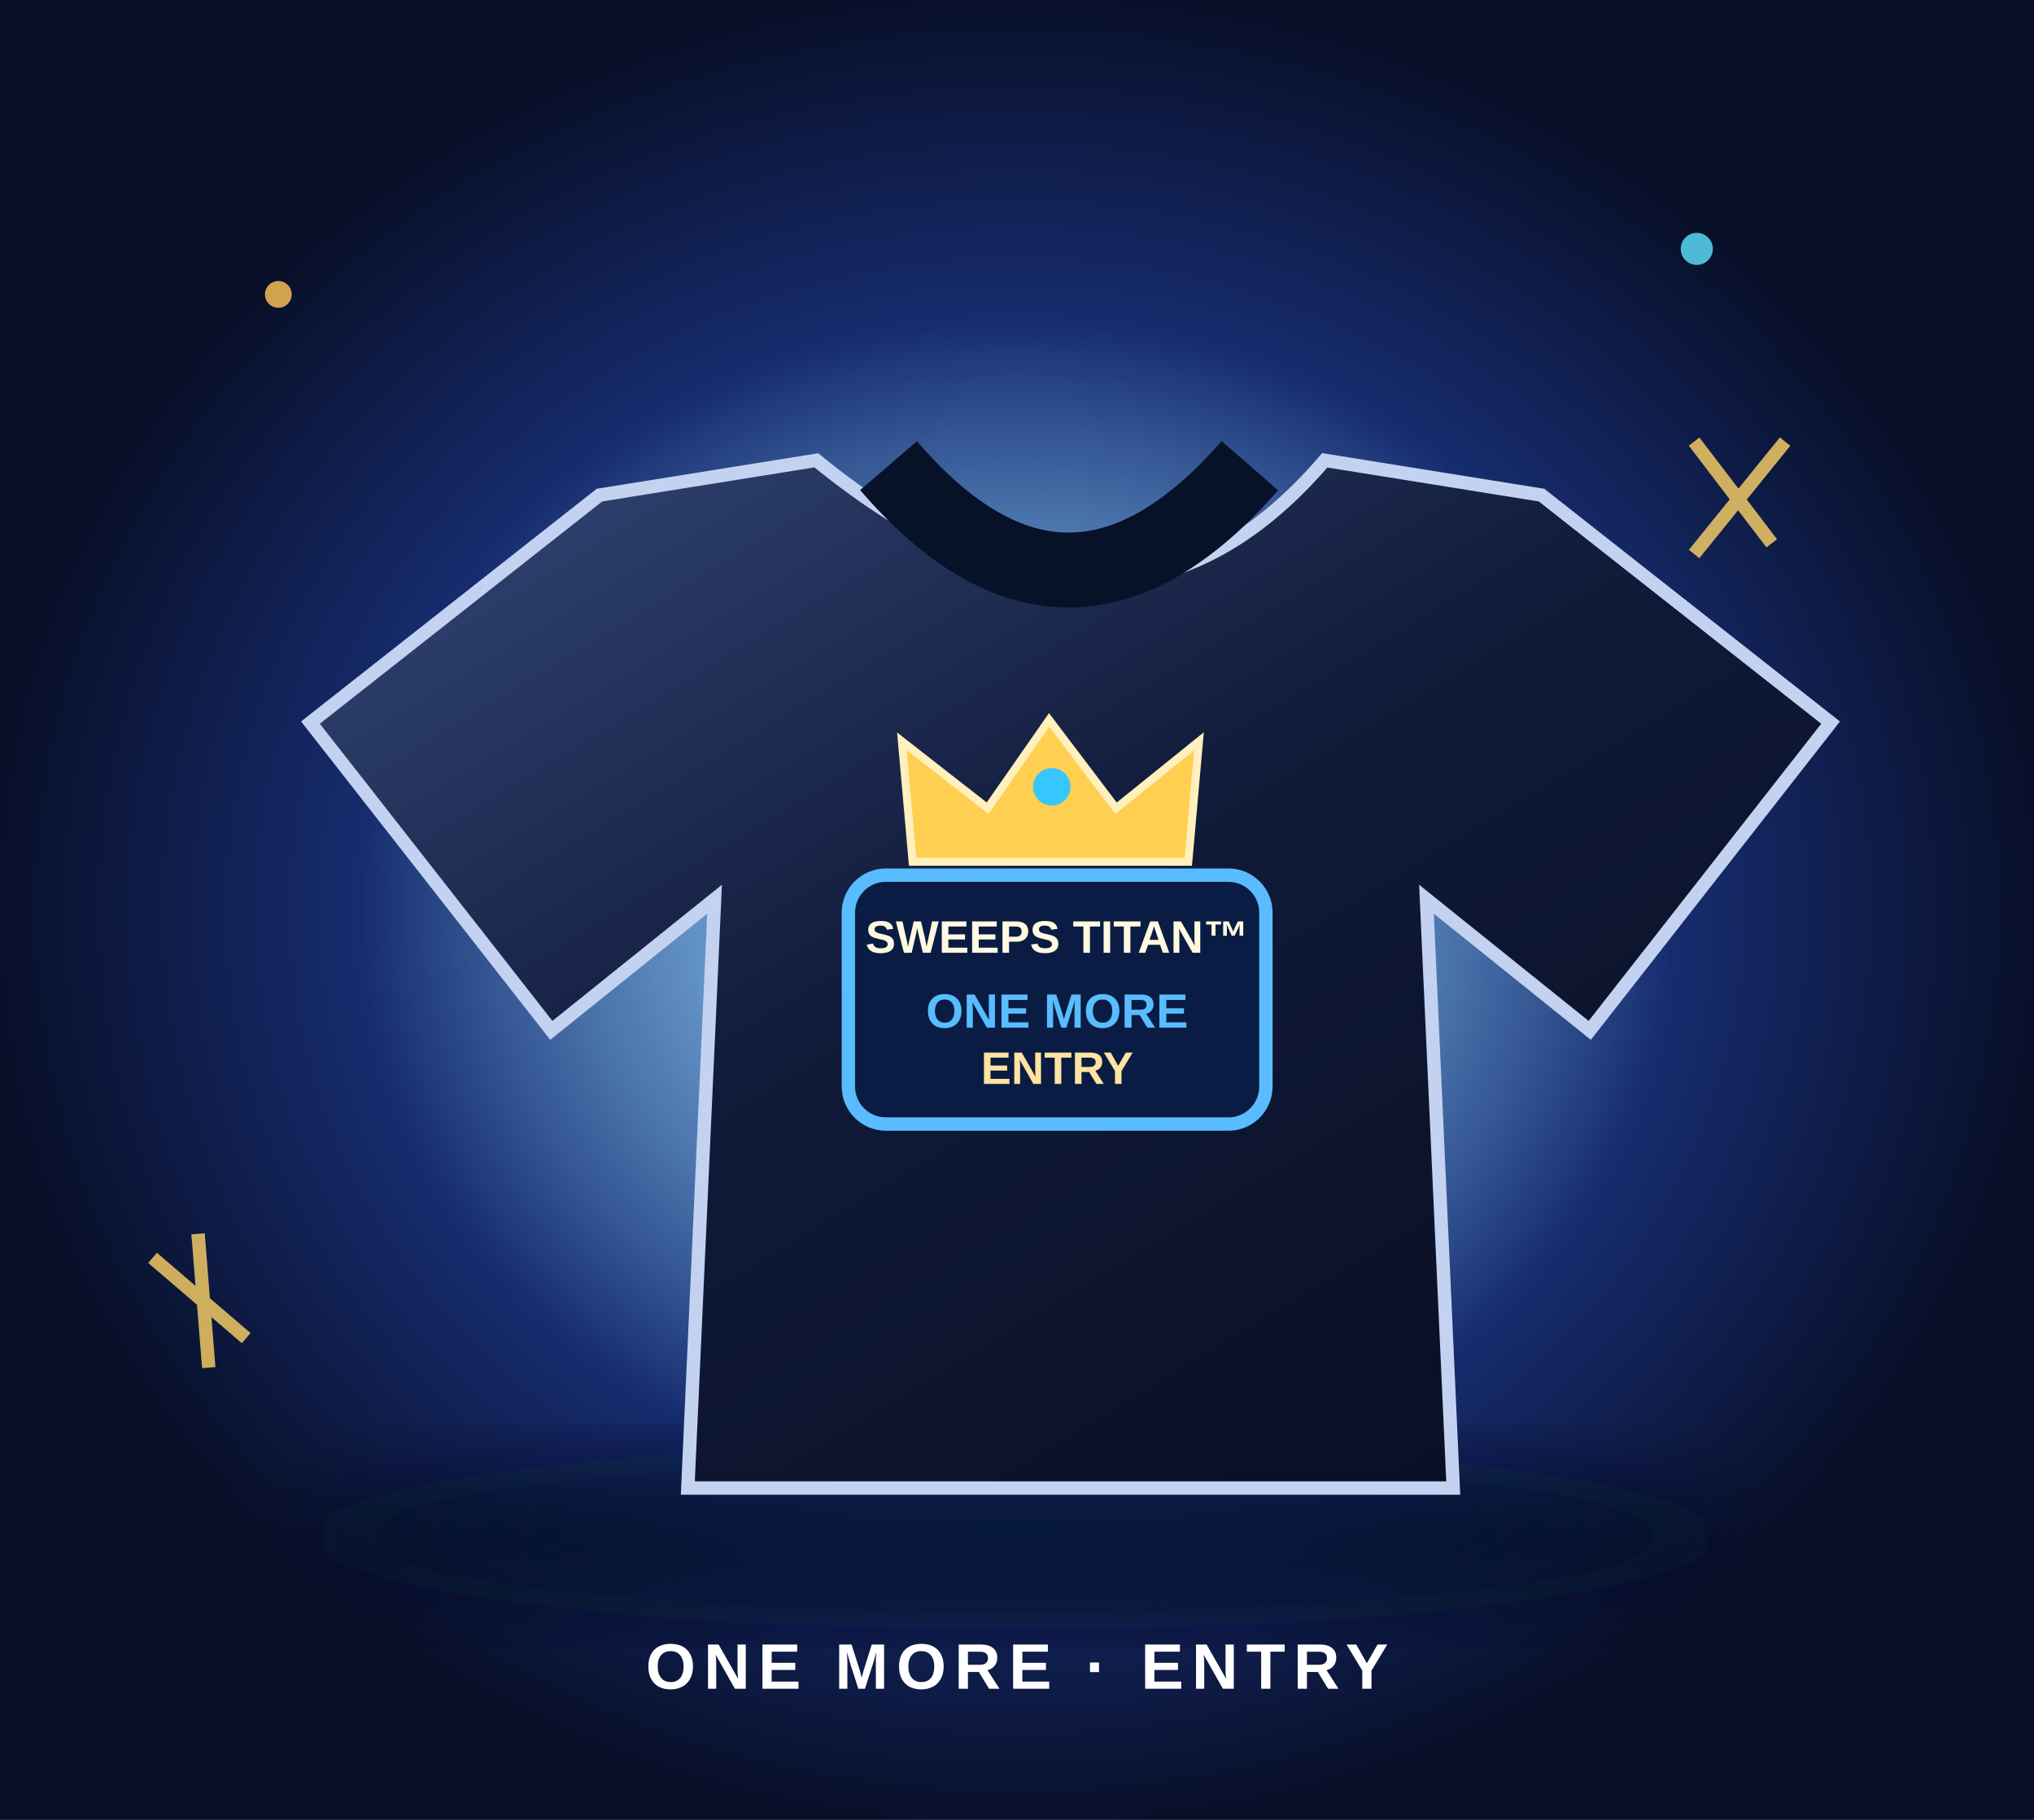
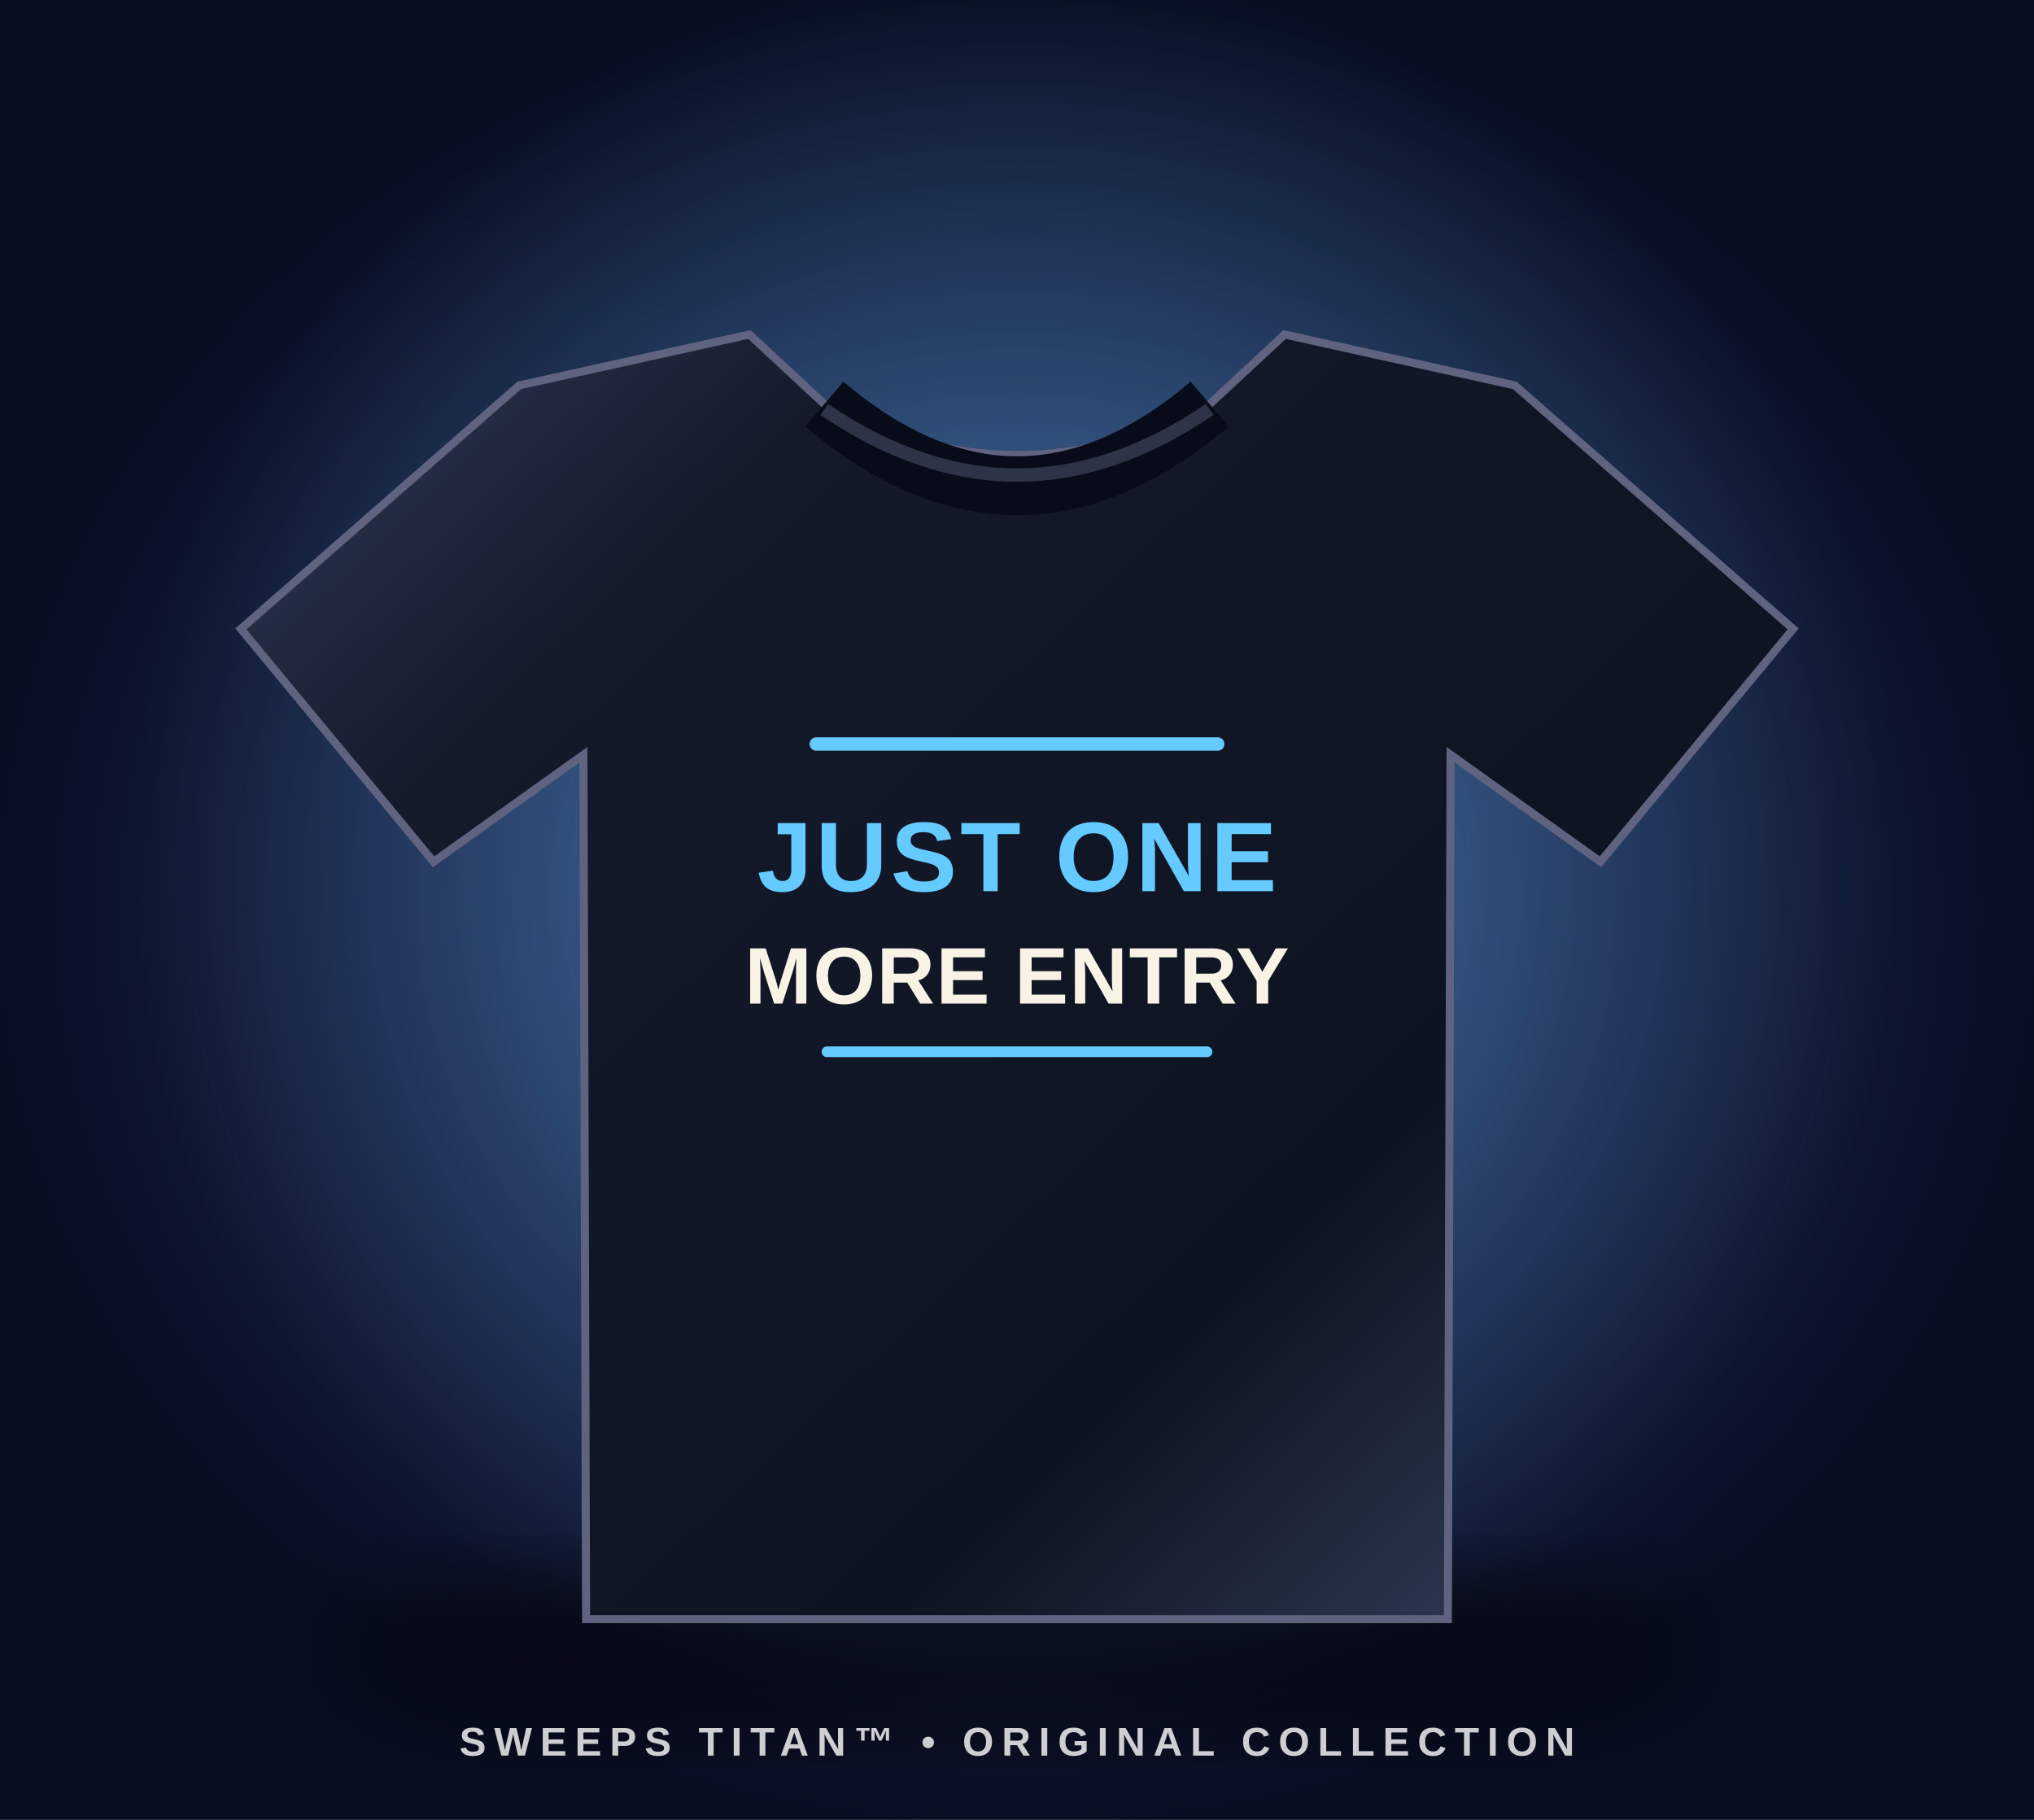
- <svg xmlns="http://www.w3.org/2000/svg" width="760" height="680" viewBox="0 0 760 680">
+ <svg xmlns="http://www.w3.org/2000/svg" width="760" height="680" viewBox="0 0 760 680" role="img" aria-label="JUST ONE MORE ENTRY shirt merchandise mockup">
  <defs>
-     <radialGradient id="bg">
-       <stop stop-color="#58bcff" stop-opacity=".55" />
-       <stop offset=".64" stop-color="#162c6e" />
-       <stop offset="1" stop-color="#080f29" />
+     <radialGradient id="studio">
+       <stop stop-color="#364375" />
+       <stop offset=".55" stop-color="#1b2248" />
+       <stop offset="1" stop-color="#080e22" />
    </radialGradient>
-     <linearGradient id="cloth" x2=".9" y2="1">
-       <stop stop-color="#344979" />
-       <stop offset=".48" stop-color="#101a39" />
-       <stop offset="1" stop-color="#080d20" />
+     <linearGradient id="fabric" x1="0" y1="0" x2="1" y2=".85">
+       <stop stop-color="#323c59" />
+       <stop offset=".24" stop-color="#151a2b" />
+       <stop offset=".74" stop-color="#0e1321" />
+       <stop offset="1" stop-color="#343e58" />
    </linearGradient>
-     <filter id="glow">
-       <feGaussianBlur stdDeviation="14" />
+     <linearGradient id="ceramic" x1="0" y1="0" x2=".9" y2=".8">
+       <stop stop-color="#fff" />
+       <stop offset=".5" stop-color="#e9e9e7" />
+       <stop offset="1" stop-color="#bdc4d2" />
+     </linearGradient>
+     <linearGradient id="canvas" x1="0" y1="0" x2="1" y2=".8">
+       <stop stop-color="#f1e5cb" />
+       <stop offset=".5" stop-color="#c8b79d" />
+       <stop offset="1" stop-color="#eee2c8" />
+     </linearGradient>
+     <radialGradient id="halo">
+       <stop stop-color="#64caff" stop-opacity=".48" />
+       <stop offset="1" stop-color="#64caff" stop-opacity="0" />
+     </radialGradient>
+     <filter id="shadow">
+       <feGaussianBlur stdDeviation="19" />
    </filter>
  </defs>
-   <rect width="760" height="680" fill="url(#bg)" />
-   <g opacity=".8">
-     <circle cx="104" cy="110" r="5" fill="#ffcb54" />
-     <circle cx="634" cy="93" r="6" fill="#5fe3ff" />
-     <path d="M57 470l35 30m-18-39l4 50M633 165l29 38m-29 4l34-42" stroke="#ffd567" stroke-width="5" />
+   <rect width="760" height="680" fill="url(#studio)" />
+   <circle cx="380" cy="320" r="335" fill="url(#halo)" />
+   <ellipse cx="380" cy="617" rx="255" ry="36" fill="#000" opacity=".55" filter="url(#shadow)" />
+   <g>
+     <path d="M280 125 194 144 90 235 162 322 218 282 219 605 541 605 542 282 598 322 670 235 566 144 480 125 452 151Q380 189 308 151Z" fill="url(#fabric)" stroke="#60637f" stroke-width="3" />
+     <path d="M308 151Q380 212 452 151" fill="none" stroke="#080b19" stroke-width="22" />
+     <path d="M308 153Q380 202 452 153" fill="none" stroke="#68718c" stroke-opacity=".4" stroke-width="5" />
  </g>
-   <ellipse cx="379" cy="574" rx="263" ry="35" fill="#050b20" opacity=".6" filter="url(#glow)" />
-   <g transform="translate(46 45)">
-     <path d="M259 127l-81 13L70 225l90 115l61-49l-10 220h286l-10-220l61 49l90-115l-108-85l-81-13q-78 91-190 0Z" fill="url(#cloth)" stroke="#c2d2f0" stroke-width="5" />
-     <path d="M286 129q67 78 135 0" fill="none" stroke="#071127" stroke-width="28" />
-     <g transform="translate(0 0)">
-       <path d="M323 257l23-33l25 33l31-25l-4 45h-103l-4-45Z" fill="#ffcf52" stroke="#fff0bd" stroke-width="3" />
-       <circle cx="347" cy="249" r="7" fill="#37c7ff" />
-       <rect x="271" y="282" width="156" height="93" rx="14" fill="#0a1c43" stroke="#58bcff" stroke-width="5" />
-       <text x="349" y="311" fill="#fff9df" font-family="Arial,sans-serif" font-size="17" font-weight="900" text-anchor="middle">SWEEPS TITAN™</text>
-       <text x="349" y="339" fill="#58bcff" font-family="Arial,sans-serif" font-size="18" font-weight="900" text-anchor="middle">ONE MORE</text>
-       <text x="349" y="360" fill="#ffe3a1" font-family="Arial,sans-serif" font-size="17" font-weight="900" text-anchor="middle">ENTRY</text>
-     </g>
+   <g text-anchor="middle" font-family="Arial,Helvetica,sans-serif" font-weight="900">
+     <path d="M305 278h150" stroke="#64caff" stroke-width="5" stroke-linecap="round" />
+     <text x="380" y="333" fill="#64caff" font-size="37" letter-spacing="1.3">JUST ONE</text>
+     <text x="380" y="375" fill="#f9f3e6" font-size="30" letter-spacing=".5">MORE ENTRY</text>
+     <path d="M309 393h142" stroke="#64caff" stroke-width="4" stroke-linecap="round" />
  </g>
-   <text x="380" y="631" fill="#fff" font-family="Arial,sans-serif" font-size="24" font-weight="900" text-anchor="middle" letter-spacing="3">ONE MORE · ENTRY</text>
+   <g fill="#fff" font-family="Arial,sans-serif" font-size="15" font-weight="800" letter-spacing="3" text-anchor="middle">
+     <text x="380" y="656" opacity=".8">SWEEPS TITAN™ • ORIGINAL COLLECTION</text>
+   </g>
</svg>
